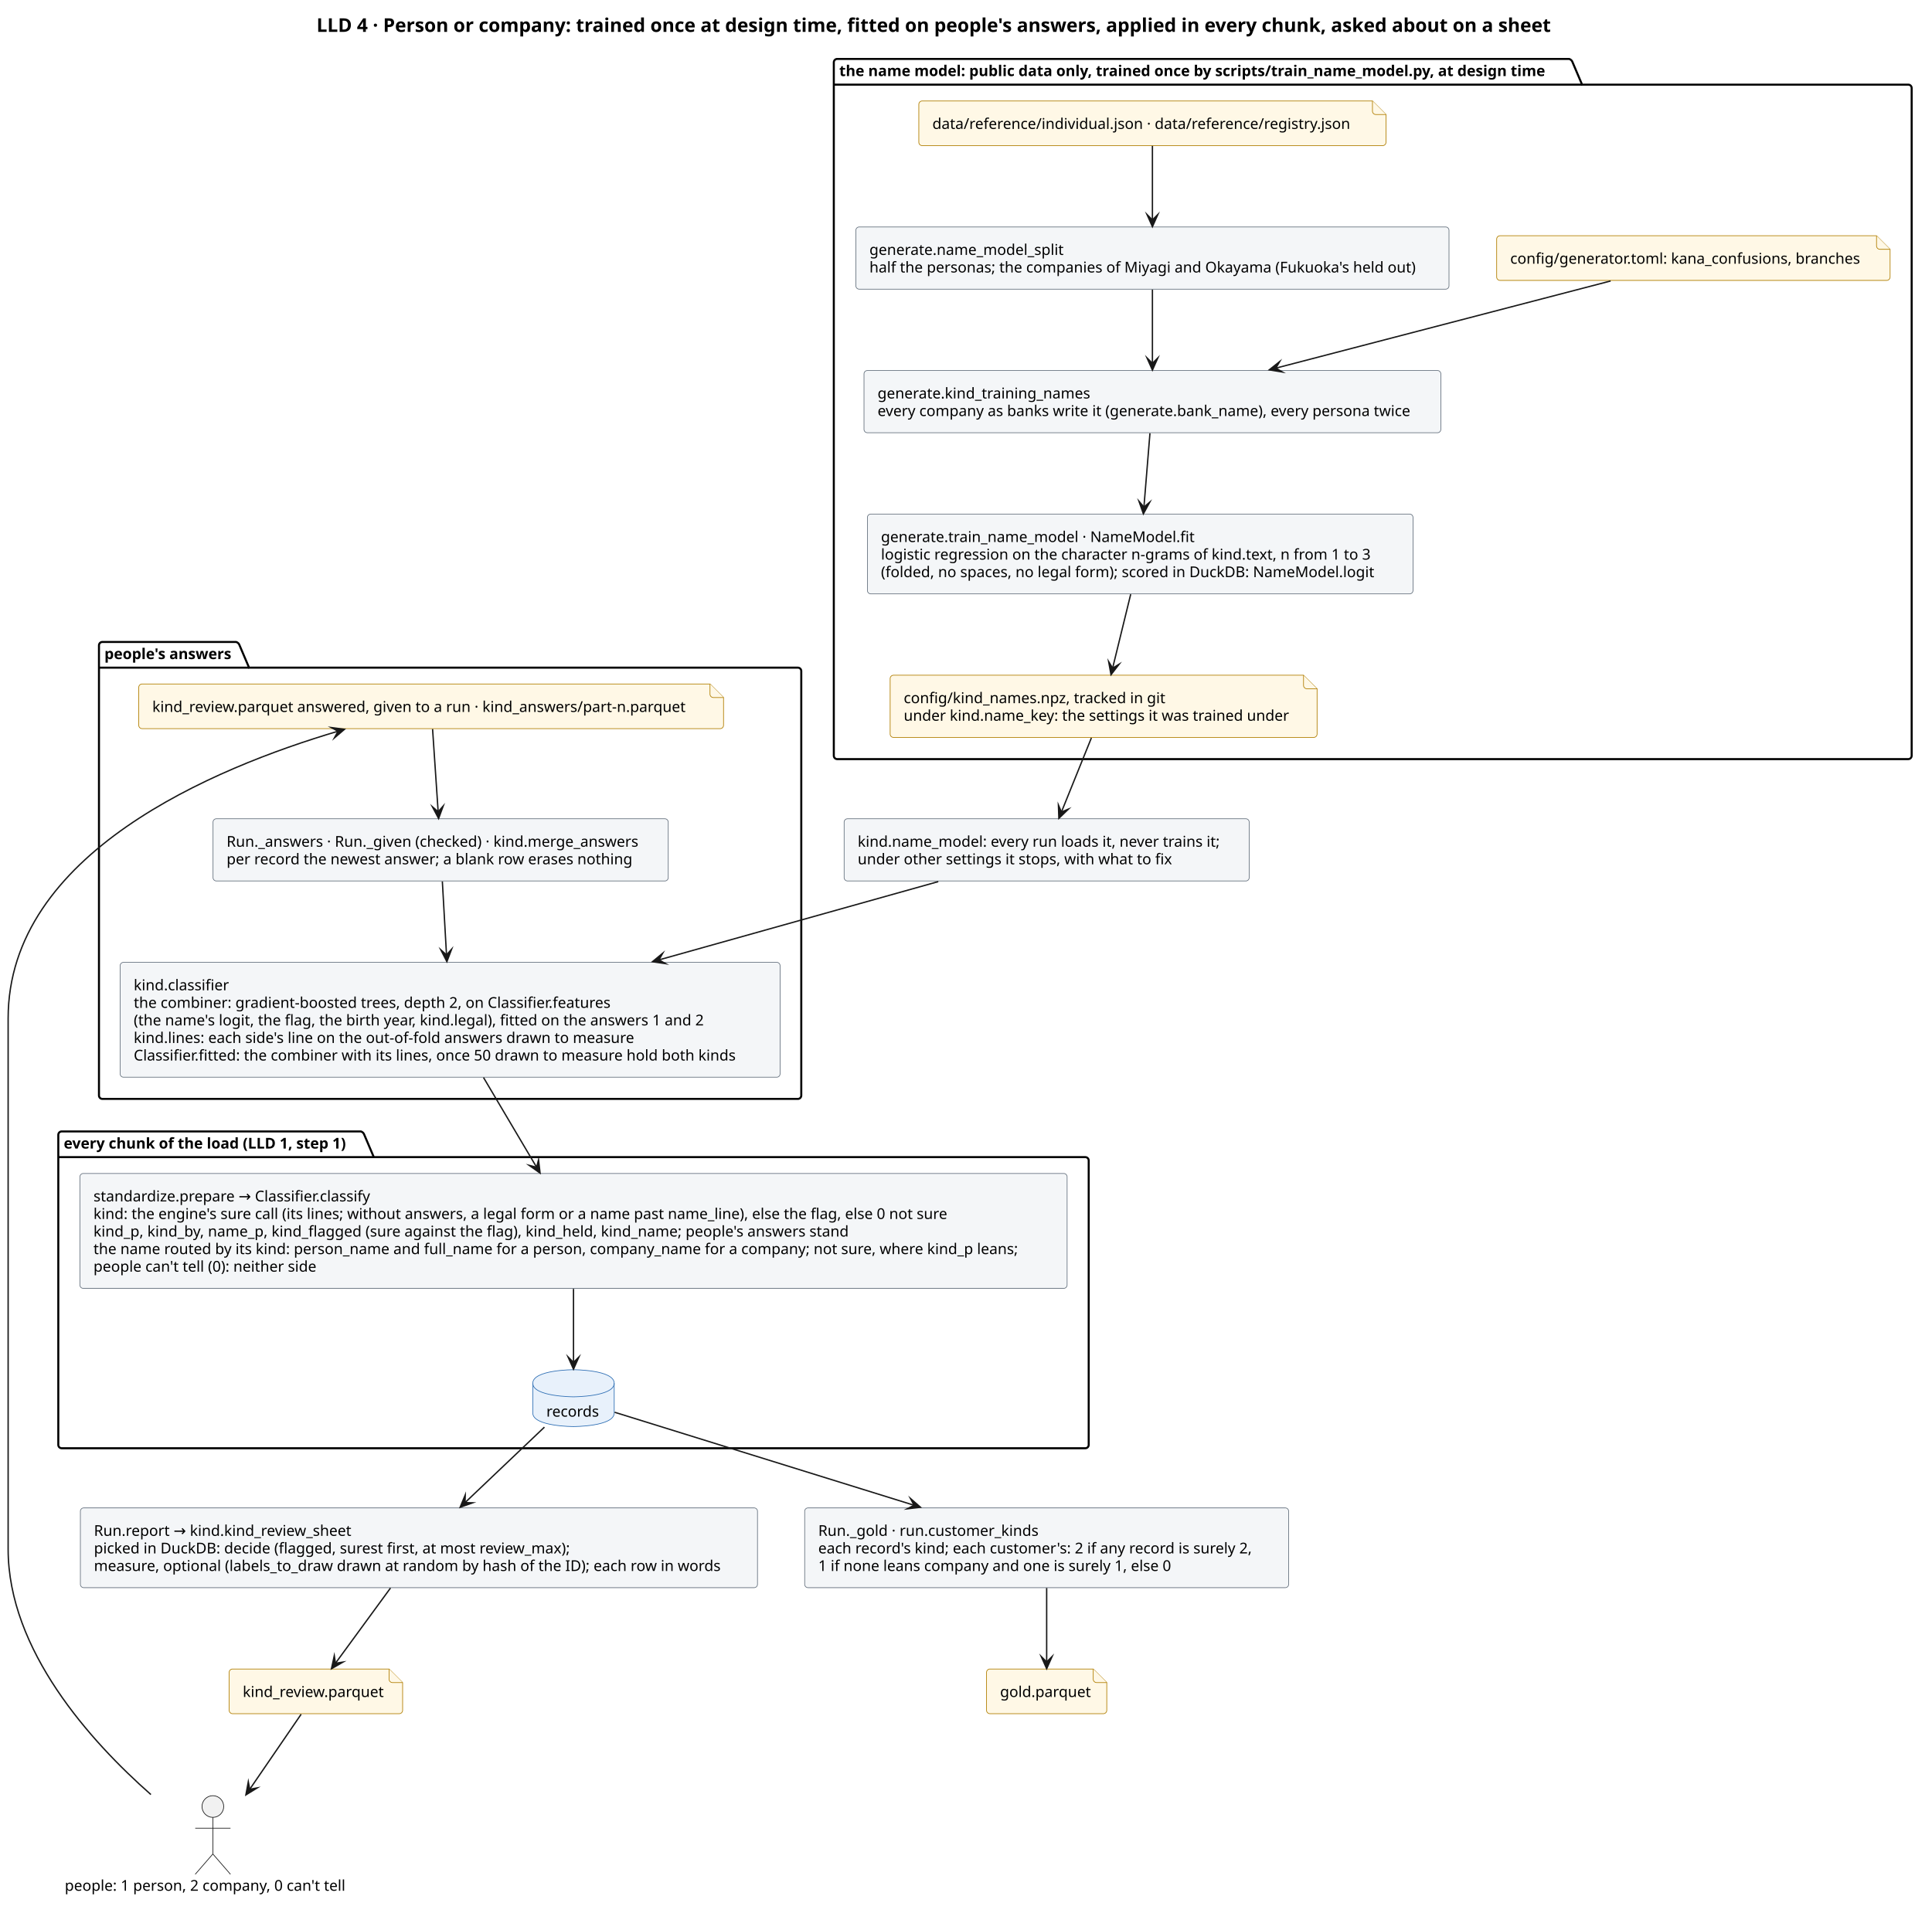
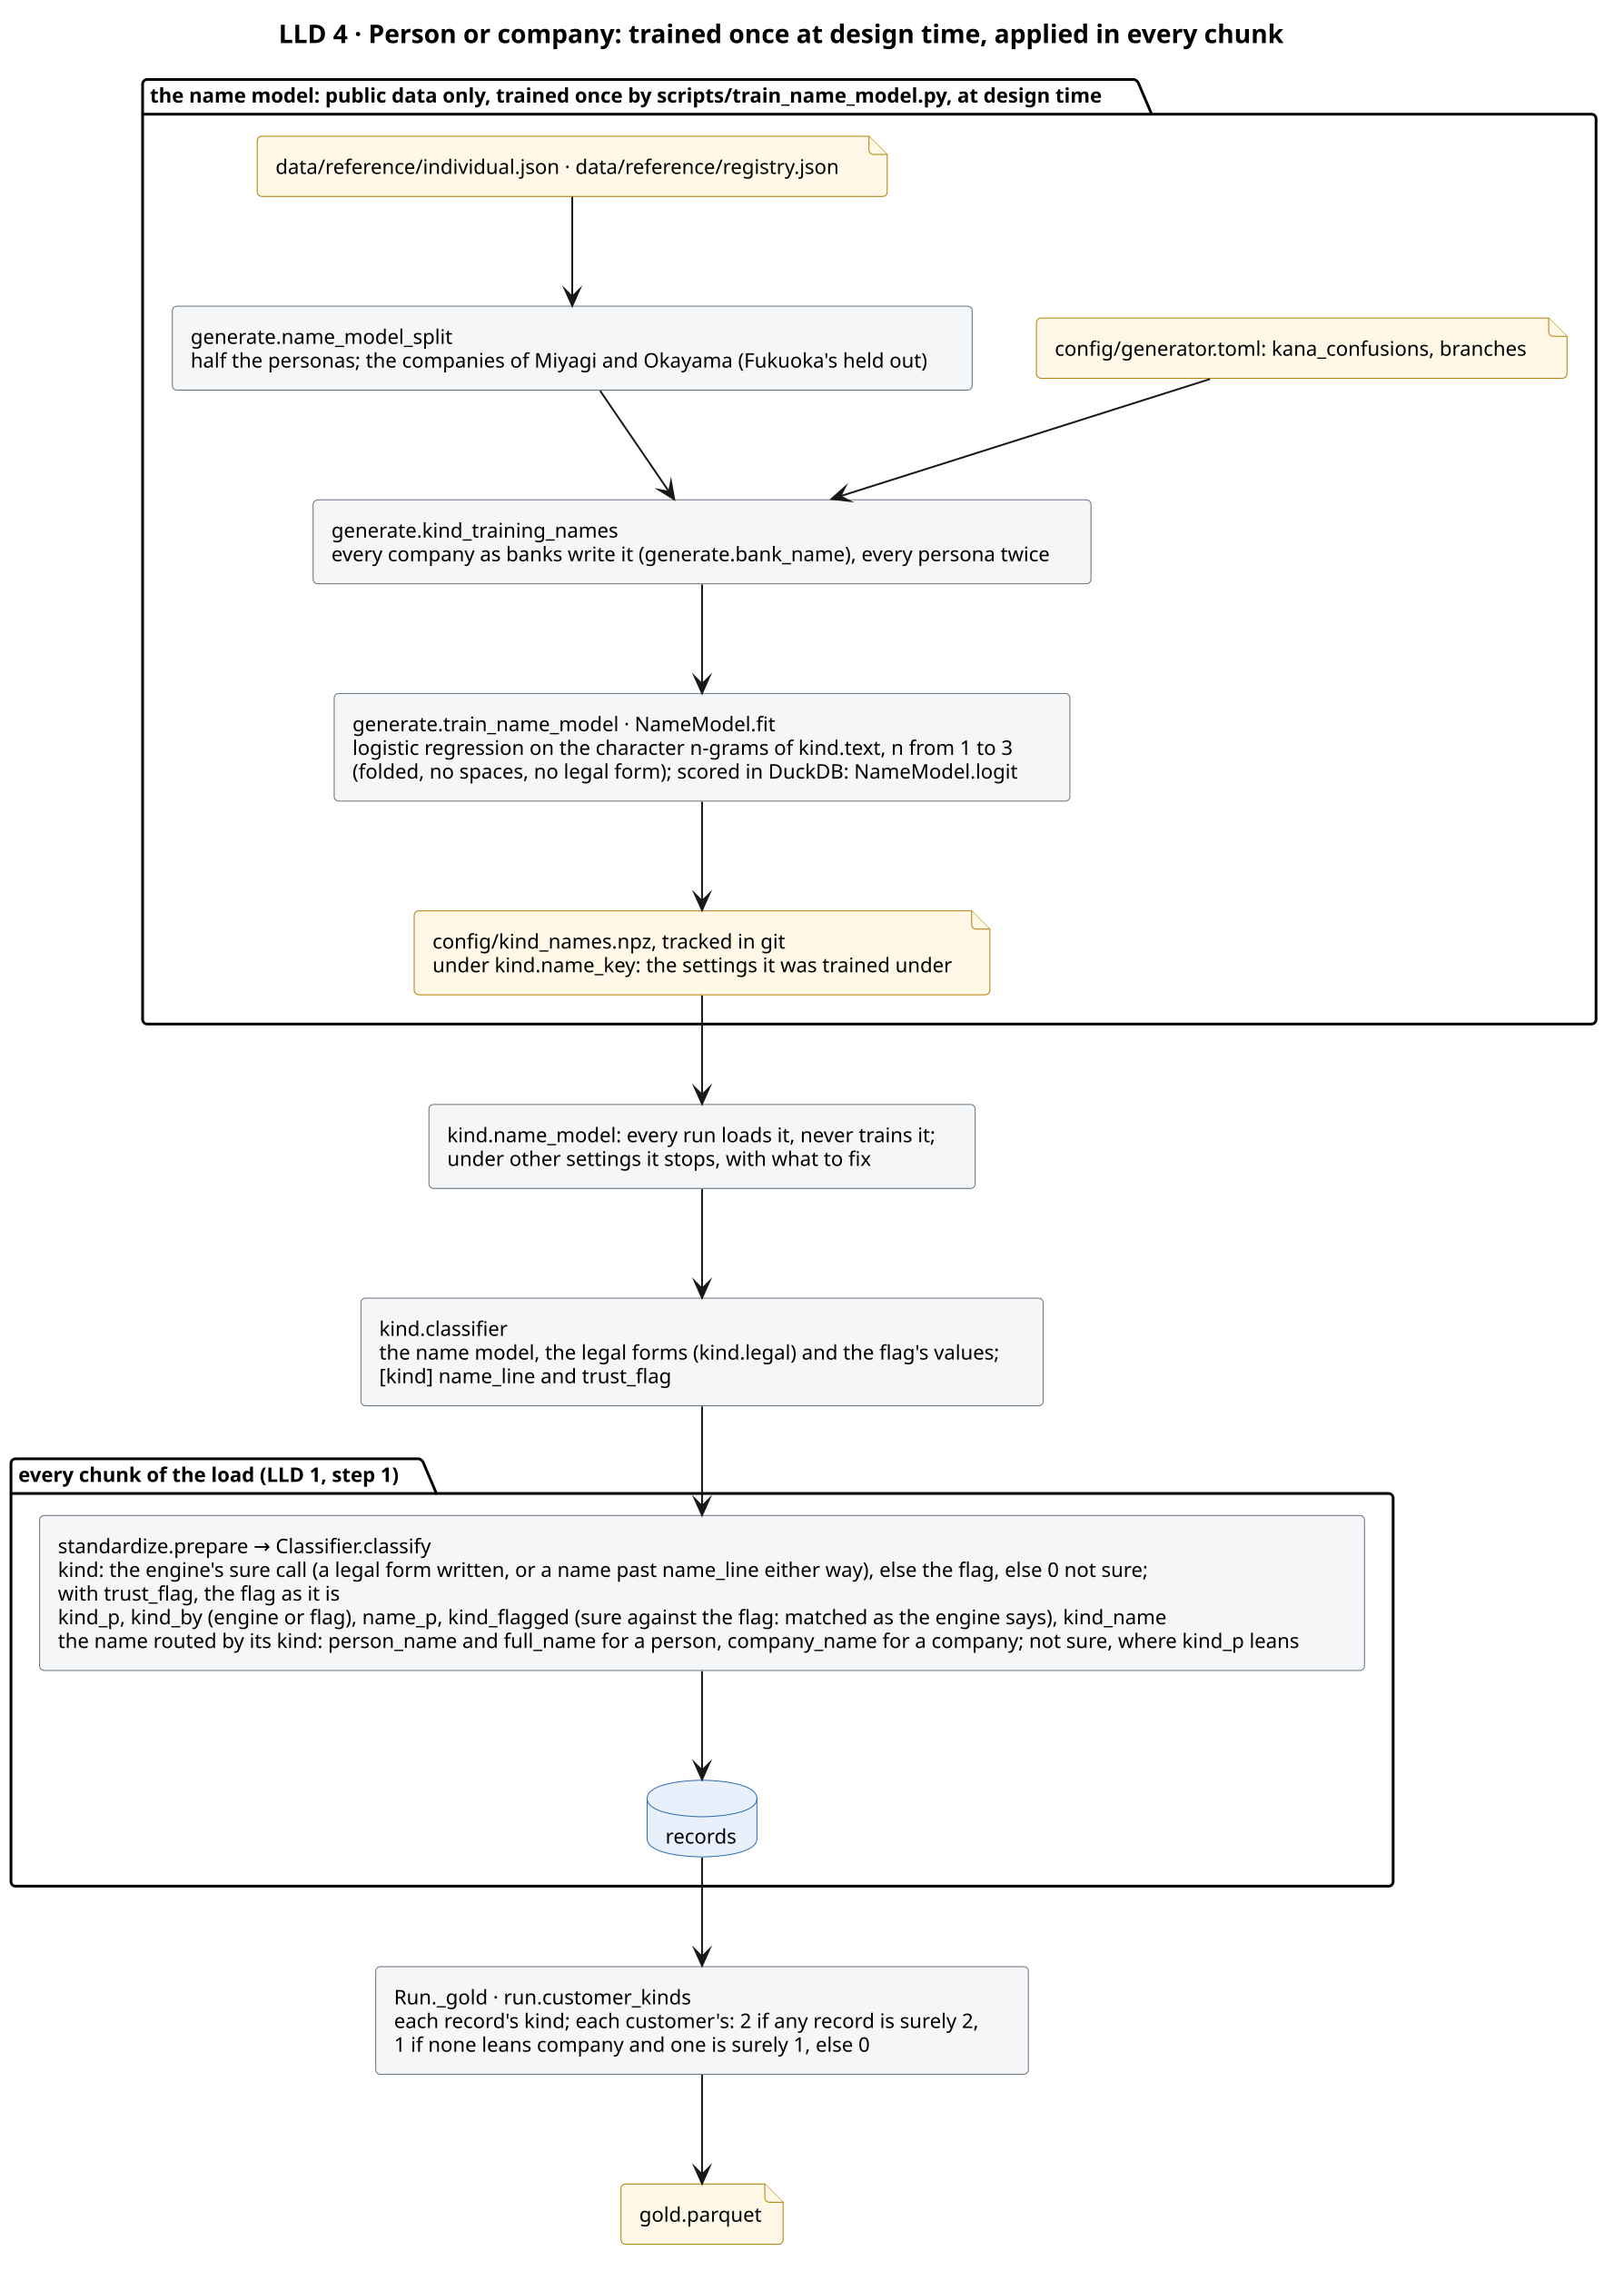
- <svg xmlns="http://www.w3.org/2000/svg" version="1.1" data-diagram-type="DESCRIPTION" style="width:1425px;height:1411px;background:#FFFFFF;" width="1425px" height="1411px" viewBox="0 0 1425 1411" zoomAndPan="magnify" preserveAspectRatio="none" contentStyleType="text/css">
+ <svg xmlns="http://www.w3.org/2000/svg" version="1.1" data-diagram-type="DESCRIPTION" style="width:888px;height:1242px;background:#FFFFFF;" width="888px" height="1242px" viewBox="0 0 888 1242" zoomAndPan="magnify" preserveAspectRatio="none" contentStyleType="text/css">
  <defs />
  <g font-family="sans-serif" lengthAdjust="spacing">
    <g class="title" data-source-line="1">
-       <text x="233.451" y="23.535" fill="#000" font-size="14" textLength="951.098" font-weight="700">LLD 4 · Person or company: trained once at design time, fitted on people's answers, applied in every chunk, asked about on a sheet</text>
+       <text x="152.379" y="23.535" fill="#000" font-size="14" textLength="576.242" font-weight="700">LLD 4 · Person or company: trained once at design time, applied in every chunk</text>
    </g>
    <g class="cluster" data-qualified-name="the name model. public data only. trained once by scripts.train_name_model.py. at design time" id="ent0001" data-source-line="16">
-       <path d="M617.5,43.488 L1157.409,43.488 A3.75,3.75 0 0 1 1159.909,45.988 L1166.909,62.443 L1407.5,62.443 A2.5,2.5 0 0 1 1410,64.943 L1410,557.538 A2.5,2.5 0 0 1 1407.5,560.038 L617.5,560.038 A2.5,2.5 0 0 1 615,557.538 L615,45.988 A2.5,2.5 0 0 1 617.5,43.488" style="stroke:#000;stroke-width:1.5;" fill="none" />
-       <line x1="615" y1="62.443" x2="1166.909" y2="62.443" style="stroke:#000;stroke-width:1.5;" />
-       <text x="619" y="56.123" fill="#000" font-size="11" textLength="538.909" font-weight="700">the name model: public data only, trained once by scripts/train_name_model.py, at design time</text>
+       <path d="M80.5,43.488 L620.409,43.488 A3.75,3.75 0 0 1 622.909,45.988 L629.909,62.443 L870.5,62.443 A2.5,2.5 0 0 1 873,64.943 L873,557.538 A2.5,2.5 0 0 1 870.5,560.038 L80.5,560.038 A2.5,2.5 0 0 1 78,557.538 L78,45.988 A2.5,2.5 0 0 1 80.5,43.488" style="stroke:#000;stroke-width:1.5;" fill="none" />
+       <line x1="78" y1="62.443" x2="629.909" y2="62.443" style="stroke:#000;stroke-width:1.5;" />
+       <text x="82" y="56.123" fill="#000" font-size="11" textLength="538.909" font-weight="700">the name model: public data only, trained once by scripts/train_name_model.py, at design time</text>
    </g>
-     <g class="cluster" data-qualified-name="people.s answers" id="ent0009" data-source-line="26">
-       <path d="M75.5,473.608 L174.2,473.608 A3.75,3.75 0 0 1 176.7,476.108 L183.7,492.563 L588.5,492.563 A2.5,2.5 0 0 1 591,495.063 L591,808.218 A2.5,2.5 0 0 1 588.5,810.718 L75.5,810.718 A2.5,2.5 0 0 1 73,808.218 L73,476.108 A2.5,2.5 0 0 1 75.5,473.608" style="stroke:#000;stroke-width:1.5;" fill="none" />
-       <line x1="73" y1="492.563" x2="183.7" y2="492.563" style="stroke:#000;stroke-width:1.5;" />
-       <text x="77" y="486.243" fill="#000" font-size="11" textLength="97.7" font-weight="700">people's answers</text>
-     </g>
-     <g class="cluster" data-qualified-name="every chunk of the load .LLD 1. step 1." id="ent0013" data-source-line="32">
-       <path d="M45.5,834.718 L266.205,834.718 A3.75,3.75 0 0 1 268.705,837.218 L275.705,853.673 L800.5,853.673 A2.5,2.5 0 0 1 803,856.173 L803,1065.948 A2.5,2.5 0 0 1 800.5,1068.448 L45.5,1068.448 A2.5,2.5 0 0 1 43,1065.948 L43,837.218 A2.5,2.5 0 0 1 45.5,834.718" style="stroke:#000;stroke-width:1.5;" fill="none" />
-       <line x1="43" y1="853.673" x2="275.705" y2="853.673" style="stroke:#000;stroke-width:1.5;" />
-       <text x="47" y="847.353" fill="#000" font-size="11" textLength="219.705" font-weight="700">every chunk of the load (LLD 1, step 1)</text>
+     <g class="cluster" data-qualified-name="every chunk of the load .LLD 1. step 1." id="ent0010" data-source-line="28">
+       <path d="M8.5,797.818 L229.205,797.818 A3.75,3.75 0 0 1 231.705,800.318 L238.705,816.773 L759.5,816.773 A2.5,2.5 0 0 1 762,819.273 L762,1029.048 A2.5,2.5 0 0 1 759.5,1031.548 L8.5,1031.548 A2.5,2.5 0 0 1 6,1029.048 L6,800.318 A2.5,2.5 0 0 1 8.5,797.818" style="stroke:#000;stroke-width:1.5;" fill="none" />
+       <line x1="6" y1="816.773" x2="238.705" y2="816.773" style="stroke:#000;stroke-width:1.5;" />
+       <text x="10" y="810.453" fill="#000" font-size="11" textLength="219.705" font-weight="700">every chunk of the load (LLD 1, step 1)</text>
    </g>
    <g class="entity" data-qualified-name="the name model. public data only. trained once by scripts.train_name_model.py. at design time.f_ref" id="ent0002" data-source-line="17">
-       <path d="M677.7,76.988 L677.7,104.943 A2.5,2.5 0 0 0 680.2,107.443 L1019.791,107.443 A2.5,2.5 0 0 0 1022.291,104.943 L1022.291,84.488 L1012.291,74.488 L680.2,74.488 A2.5,2.5 0 0 0 677.7,76.988" style="stroke:#B07D00;stroke-width:0.5;" fill="#FFF8E6" />
-       <path d="M1012.291,74.488 L1012.291,81.988 A2.5,2.5 0 0 0 1014.791,84.488 L1022.291,84.488" style="stroke:#B07D00;stroke-width:0.5;" fill="#FFF8E6" />
-       <text x="687.7" y="95.123" fill="#000" font-size="11" textLength="324.591">data/reference/individual.json · data/reference/registry.json</text>
+       <path d="M140.7,76.988 L140.7,104.943 A2.5,2.5 0 0 0 143.2,107.443 L482.791,107.443 A2.5,2.5 0 0 0 485.291,104.943 L485.291,84.488 L475.291,74.488 L143.2,74.488 A2.5,2.5 0 0 0 140.7,76.988" style="stroke:#B07D00;stroke-width:0.5;" fill="#FFF8E6" />
+       <path d="M475.291,74.488 L475.291,81.988 A2.5,2.5 0 0 0 477.791,84.488 L485.291,84.488" style="stroke:#B07D00;stroke-width:0.5;" fill="#FFF8E6" />
+       <text x="150.7" y="95.123" fill="#000" font-size="11" textLength="324.591">data/reference/individual.json · data/reference/registry.json</text>
    </g>
    <g class="entity" data-qualified-name="the name model. public data only. trained once by scripts.train_name_model.py. at design time.f_gen" id="ent0003" data-source-line="18">
-       <path d="M1103.91,176.418 L1103.91,204.373 A2.5,2.5 0 0 0 1106.41,206.873 L1391.587,206.873 A2.5,2.5 0 0 0 1394.087,204.373 L1394.087,183.918 L1384.087,173.918 L1106.41,173.918 A2.5,2.5 0 0 0 1103.91,176.418" style="stroke:#B07D00;stroke-width:0.5;" fill="#FFF8E6" />
-       <path d="M1384.087,173.918 L1384.087,181.418 A2.5,2.5 0 0 0 1386.587,183.918 L1394.087,183.918" style="stroke:#B07D00;stroke-width:0.5;" fill="#FFF8E6" />
-       <text x="1113.91" y="194.553" fill="#000" font-size="11" textLength="270.177">config/generator.toml: kana_confusions, branches</text>
+       <path d="M566.91,176.428 L566.91,204.383 A2.5,2.5 0 0 0 569.41,206.883 L854.587,206.883 A2.5,2.5 0 0 0 857.087,204.383 L857.087,183.928 L847.087,173.928 L569.41,173.928 A2.5,2.5 0 0 0 566.91,176.428" style="stroke:#B07D00;stroke-width:0.5;" fill="#FFF8E6" />
+       <path d="M847.087,173.928 L847.087,181.428 A2.5,2.5 0 0 0 849.587,183.928 L857.087,183.928" style="stroke:#B07D00;stroke-width:0.5;" fill="#FFF8E6" />
+       <text x="576.91" y="194.563" fill="#000" font-size="11" textLength="270.177">config/generator.toml: kana_confusions, branches</text>
    </g>
    <g class="entity" data-qualified-name="the name model. public data only. trained once by scripts.train_name_model.py. at design time.split" id="ent0004" data-source-line="19">
-       <rect x="631.26" y="167.438" width="437.49" height="45.91" fill="#F4F6F8" style="stroke:#65717E;stroke-width:0.5;" rx="2.5" ry="2.5" />
-       <text x="641.26" y="188.073" fill="#000" font-size="11" textLength="146.803">generate.name_model_split</text>
-       <text x="641.26" y="201.028" fill="#000" font-size="11" textLength="417.49">half the personas; the companies of Miyagi and Okayama (Fukuoka's held out)</text>
+       <rect x="94.26" y="167.448" width="437.49" height="45.91" fill="#F4F6F8" style="stroke:#65717E;stroke-width:0.5;" rx="2.5" ry="2.5" />
+       <text x="104.26" y="188.083" fill="#000" font-size="11" textLength="146.803">generate.name_model_split</text>
+       <text x="104.26" y="201.038" fill="#000" font-size="11" textLength="417.49">half the personas; the companies of Miyagi and Okayama (Fukuoka's held out)</text>
    </g>
    <g class="entity" data-qualified-name="the name model. public data only. trained once by scripts.train_name_model.py. at design time.names" id="ent0005" data-source-line="20">
-       <rect x="637.27" y="273.348" width="425.469" height="45.91" fill="#F4F6F8" style="stroke:#65717E;stroke-width:0.5;" rx="2.5" ry="2.5" />
-       <text x="647.27" y="293.983" fill="#000" font-size="11" textLength="161.068">generate.kind_training_names</text>
-       <text x="647.27" y="306.938" fill="#000" font-size="11" textLength="405.469">every company as banks write it (generate.bank_name), every persona twice</text>
+       <rect x="171.27" y="273.358" width="425.469" height="45.91" fill="#F4F6F8" style="stroke:#65717E;stroke-width:0.5;" rx="2.5" ry="2.5" />
+       <text x="181.27" y="293.993" fill="#000" font-size="11" textLength="161.068">generate.kind_training_names</text>
+       <text x="181.27" y="306.948" fill="#000" font-size="11" textLength="405.469">every company as banks write it (generate.bank_name), every persona twice</text>
    </g>
    <g class="entity" data-qualified-name="the name model. public data only. trained once by scripts.train_name_model.py. at design time.model" id="ent0006" data-source-line="21">
-       <rect x="639.79" y="379.258" width="402.422" height="58.865" fill="#F4F6F8" style="stroke:#65717E;stroke-width:0.5;" rx="2.5" ry="2.5" />
-       <text x="649.79" y="399.893" fill="#000" font-size="11" textLength="236.817">generate.train_name_model · NameModel.fit</text>
-       <text x="649.79" y="412.848" fill="#000" font-size="11" textLength="382.422">logistic regression on the character n-grams of kind.text, n from 1 to 3</text>
-       <text x="649.79" y="425.803" fill="#000" font-size="11" textLength="378.377">(folded, no spaces, no legal form); scored in DuckDB: NameModel.logit</text>
+       <rect x="182.79" y="379.268" width="402.422" height="58.865" fill="#F4F6F8" style="stroke:#65717E;stroke-width:0.5;" rx="2.5" ry="2.5" />
+       <text x="192.79" y="399.903" fill="#000" font-size="11" textLength="236.817">generate.train_name_model · NameModel.fit</text>
+       <text x="192.79" y="412.858" fill="#000" font-size="11" textLength="382.422">logistic regression on the character n-grams of kind.text, n from 1 to 3</text>
+       <text x="192.79" y="425.813" fill="#000" font-size="11" textLength="378.377">(folded, no spaces, no legal form); scored in DuckDB: NameModel.logit</text>
    </g>
    <g class="entity" data-qualified-name="the name model. public data only. trained once by scripts.train_name_model.py. at design time.f_cache" id="ent0007" data-source-line="22">
-       <path d="M656.55,500.628 L656.55,541.538 A2.5,2.5 0 0 0 659.05,544.038 L968.955,544.038 A2.5,2.5 0 0 0 971.455,541.538 L971.455,508.128 L961.455,498.128 L659.05,498.128 A2.5,2.5 0 0 0 656.55,500.628" style="stroke:#B07D00;stroke-width:0.5;" fill="#FFF8E6" />
-       <path d="M961.455,498.128 L961.455,505.628 A2.5,2.5 0 0 0 963.955,508.128 L971.455,508.128" style="stroke:#B07D00;stroke-width:0.5;" fill="#FFF8E6" />
-       <text x="666.55" y="518.763" fill="#000" font-size="11" textLength="204.257">config/kind_names.npz, tracked in git</text>
-       <text x="666.55" y="531.718" fill="#000" font-size="11" textLength="294.905">under kind.name_key: the settings it was trained under</text>
+       <path d="M226.55,500.628 L226.55,541.538 A2.5,2.5 0 0 0 229.05,544.038 L538.955,544.038 A2.5,2.5 0 0 0 541.455,541.538 L541.455,508.128 L531.455,498.128 L229.05,498.128 A2.5,2.5 0 0 0 226.55,500.628" style="stroke:#B07D00;stroke-width:0.5;" fill="#FFF8E6" />
+       <path d="M531.455,498.128 L531.455,505.628 A2.5,2.5 0 0 0 533.955,508.128 L541.455,508.128" style="stroke:#B07D00;stroke-width:0.5;" fill="#FFF8E6" />
+       <text x="236.55" y="518.763" fill="#000" font-size="11" textLength="204.257">config/kind_names.npz, tracked in git</text>
+       <text x="236.55" y="531.718" fill="#000" font-size="11" textLength="294.905">under kind.name_key: the settings it was trained under</text>
    </g>
-     <g class="entity" data-qualified-name="people.s answers.f_answers" id="ent0010" data-source-line="27">
-       <path d="M102.33,507.108 L102.33,535.063 A2.5,2.5 0 0 0 104.83,537.563 L531.17,537.563 A2.5,2.5 0 0 0 533.67,535.063 L533.67,514.608 L523.67,504.608 L104.83,504.608 A2.5,2.5 0 0 0 102.33,507.108" style="stroke:#B07D00;stroke-width:0.5;" fill="#FFF8E6" />
-       <path d="M523.67,504.608 L523.67,512.108 A2.5,2.5 0 0 0 526.17,514.608 L533.67,514.608" style="stroke:#B07D00;stroke-width:0.5;" fill="#FFF8E6" />
-       <text x="112.33" y="525.243" fill="#000" font-size="11" textLength="411.34">kind_review.parquet answered, given to a run · kind_answers/part-n.parquet</text>
+     <g class="entity" data-qualified-name="every chunk of the load .LLD 1. step 1..classify" id="ent0011" data-source-line="29">
+       <rect x="21.67" y="828.818" width="724.661" height="84.775" fill="#F4F6F8" style="stroke:#65717E;stroke-width:0.5;" rx="2.5" ry="2.5" />
+       <text x="31.67" y="849.453" fill="#000" font-size="11" textLength="216.949">standardize.prepare → Classifier.classify</text>
+       <text x="31.67" y="862.408" fill="#000" font-size="11" textLength="622.843">kind: the engine's sure call (a legal form written, or a name past name_line either way), else the flag, else 0 not sure;</text>
+       <text x="31.67" y="875.363" fill="#000" font-size="11" textLength="162.771">with trust_flag, the flag as it is</text>
+       <text x="31.67" y="888.318" fill="#000" font-size="11" textLength="633.617">kind_p, kind_by (engine or flag), name_p, kind_flagged (sure against the flag: matched as the engine says), kind_name</text>
+       <text x="31.67" y="901.273" fill="#000" font-size="11" textLength="704.661">the name routed by its kind: person_name and full_name for a person, company_name for a company; not sure, where kind_p leans</text>
    </g>
-     <g class="entity" data-qualified-name="people.s answers.merge" id="ent0011" data-source-line="28">
-       <rect x="157.12" y="604.038" width="335.756" height="45.91" fill="#F4F6F8" style="stroke:#65717E;stroke-width:0.5;" rx="2.5" ry="2.5" />
-       <text x="167.12" y="624.673" fill="#000" font-size="11" textLength="315.756">Run._answers · Run._given (checked) · kind.merge_answers</text>
-       <text x="167.12" y="637.628" fill="#000" font-size="11" textLength="309.445">per record the newest answer; a blank row erases nothing</text>
-     </g>
-     <g class="entity" data-qualified-name="people.s answers.fit" id="ent0012" data-source-line="29">
-       <rect x="88.62" y="709.948" width="486.753" height="84.775" fill="#F4F6F8" style="stroke:#65717E;stroke-width:0.5;" rx="2.5" ry="2.5" />
-       <text x="98.62" y="730.583" fill="#000" font-size="11" textLength="73.976">kind.classifier</text>
-       <text x="98.62" y="743.538" fill="#000" font-size="11" textLength="370.229">the combiner: gradient-boosted trees, depth 2, on Classifier.features</text>
-       <text x="98.62" y="756.493" fill="#000" font-size="11" textLength="442.535">(the name's logit, the flag, the birth year, kind.legal), fitted on the answers 1 and 2</text>
-       <text x="98.62" y="769.448" fill="#000" font-size="11" textLength="389.206">kind.lines: each side's line on the out-of-fold answers drawn to measure</text>
-       <text x="98.62" y="782.403" fill="#000" font-size="11" textLength="466.753">Classifier.fitted: the combiner with its lines, once 50 drawn to measure hold both kinds</text>
-     </g>
-     <g class="entity" data-qualified-name="every chunk of the load .LLD 1. step 1..classify" id="ent0014" data-source-line="33">
-       <rect x="58.93" y="865.718" width="728.141" height="84.775" fill="#F4F6F8" style="stroke:#65717E;stroke-width:0.5;" rx="2.5" ry="2.5" />
-       <text x="68.93" y="886.353" fill="#000" font-size="11" textLength="216.949">standardize.prepare → Classifier.classify</text>
-       <text x="68.93" y="899.308" fill="#000" font-size="11" textLength="659.146">kind: the engine's sure call (its lines; without answers, a legal form or a name past name_line), else the flag, else 0 not sure</text>
-       <text x="68.93" y="912.263" fill="#000" font-size="11" textLength="583.8">kind_p, kind_by, name_p, kind_flagged (sure against the flag), kind_held, kind_name; people's answers stand</text>
-       <text x="68.93" y="925.218" fill="#000" font-size="11" textLength="708.141">the name routed by its kind: person_name and full_name for a person, company_name for a company; not sure, where kind_p leans;</text>
-       <text x="68.93" y="938.173" fill="#000" font-size="11" textLength="172.348">people can't tell (0): neither side</text>
-     </g>
-     <g class="entity" data-qualified-name="every chunk of the load .LLD 1. step 1..records" id="ent0015" data-source-line="34">
-       <path d="M392.97,1020.498 C392.97,1010.498 422.996,1010.498 422.996,1010.498 C422.996,1010.498 453.022,1010.498 453.022,1020.498 L453.022,1042.453 C453.022,1052.453 422.996,1052.453 422.996,1052.453 C422.996,1052.453 392.97,1052.453 392.97,1042.453 L392.97,1020.498" style="stroke:#2C6DB3;stroke-width:0.5;" fill="#E8F1FB" />
-       <path d="M392.97,1020.498 C392.97,1030.498 422.996,1030.498 422.996,1030.498 C422.996,1030.498 453.022,1030.498 453.022,1020.498" style="stroke:#2C6DB3;stroke-width:0.5;" fill="none" />
-       <text x="402.97" y="1045.133" fill="#000" font-size="11" textLength="40.052">records</text>
+     <g class="entity" data-qualified-name="every chunk of the load .LLD 1. step 1..records" id="ent0012" data-source-line="30">
+       <path d="M353.97,983.588 C353.97,973.588 383.996,973.588 383.996,973.588 C383.996,973.588 414.022,973.588 414.022,983.588 L414.022,1005.543 C414.022,1015.543 383.996,1015.543 383.996,1015.543 C383.996,1015.543 353.97,1015.543 353.97,1005.543 L353.97,983.588" style="stroke:#2C6DB3;stroke-width:0.5;" fill="#E8F1FB" />
+       <path d="M353.97,983.588 C353.97,993.588 383.996,993.588 383.996,993.588 C383.996,993.588 414.022,993.588 414.022,983.588" style="stroke:#2C6DB3;stroke-width:0.5;" fill="none" />
+       <text x="363.97" y="1008.223" fill="#000" font-size="11" textLength="40.052">records</text>
    </g>
    <g class="entity" data-qualified-name="load" id="ent0008" data-source-line="24">
-       <rect x="622.62" y="604.038" width="298.765" height="45.91" fill="#F4F6F8" style="stroke:#65717E;stroke-width:0.5;" rx="2.5" ry="2.5" />
-       <text x="632.62" y="624.673" fill="#000" font-size="11" textLength="278.765">kind.name_model: every run loads it, never trains it;</text>
-       <text x="632.62" y="637.628" fill="#000" font-size="11" textLength="242.526">under other settings it stops, with what to fix</text>
+       <rect x="234.62" y="604.038" width="298.765" height="45.91" fill="#F4F6F8" style="stroke:#65717E;stroke-width:0.5;" rx="2.5" ry="2.5" />
+       <text x="244.62" y="624.673" fill="#000" font-size="11" textLength="278.765">kind.name_model: every run loads it, never trains it;</text>
+       <text x="244.62" y="637.628" fill="#000" font-size="11" textLength="242.526">under other settings it stops, with what to fix</text>
    </g>
-     <g class="entity" data-qualified-name="gold" id="ent0016" data-source-line="37">
-       <rect x="593.52" y="1112.448" width="356.956" height="58.865" fill="#F4F6F8" style="stroke:#65717E;stroke-width:0.5;" rx="2.5" ry="2.5" />
-       <text x="603.52" y="1133.083" fill="#000" font-size="11" textLength="169.689">Run._gold · run.customer_kinds</text>
-       <text x="603.52" y="1146.038" fill="#000" font-size="11" textLength="336.956">each record's kind; each customer's: 2 if any record is surely 2,</text>
-       <text x="603.52" y="1158.993" fill="#000" font-size="11" textLength="273.802">1 if none leans company and one is surely 1, else 0</text>
+     <g class="entity" data-qualified-name="fit" id="ent0009" data-source-line="26">
+       <rect x="197.42" y="709.948" width="373.166" height="58.865" fill="#F4F6F8" style="stroke:#65717E;stroke-width:0.5;" rx="2.5" ry="2.5" />
+       <text x="207.42" y="730.583" fill="#000" font-size="11" textLength="73.976">kind.classifier</text>
+       <text x="207.42" y="743.538" fill="#000" font-size="11" textLength="353.166">the name model, the legal forms (kind.legal) and the flag's values;</text>
+       <text x="207.42" y="756.493" fill="#000" font-size="11" textLength="165.714">[kind] name_line and trust_flag</text>
    </g>
-     <g class="entity" data-qualified-name="f_gold" id="ent0017" data-source-line="38">
-       <path d="M727.65,1233.818 L727.65,1261.773 A2.5,2.5 0 0 0 730.15,1264.273 L813.841,1264.273 A2.5,2.5 0 0 0 816.341,1261.773 L816.341,1241.318 L806.341,1231.318 L730.15,1231.318 A2.5,2.5 0 0 0 727.65,1233.818" style="stroke:#B07D00;stroke-width:0.5;" fill="#FFF8E6" />
-       <path d="M806.341,1231.318 L806.341,1238.818 A2.5,2.5 0 0 0 808.841,1241.318 L816.341,1241.318" style="stroke:#B07D00;stroke-width:0.5;" fill="#FFF8E6" />
-       <text x="737.65" y="1251.953" fill="#000" font-size="11" textLength="68.691">gold.parquet</text>
+     <g class="entity" data-qualified-name="gold" id="ent0013" data-source-line="33">
+       <rect x="205.52" y="1075.548" width="356.956" height="58.865" fill="#F4F6F8" style="stroke:#65717E;stroke-width:0.5;" rx="2.5" ry="2.5" />
+       <text x="215.52" y="1096.183" fill="#000" font-size="11" textLength="169.689">Run._gold · run.customer_kinds</text>
+       <text x="215.52" y="1109.138" fill="#000" font-size="11" textLength="336.956">each record's kind; each customer's: 2 if any record is surely 2,</text>
+       <text x="215.52" y="1122.093" fill="#000" font-size="11" textLength="273.802">1 if none leans company and one is surely 1, else 0</text>
    </g>
-     <g class="entity" data-qualified-name="sheet" id="ent0018" data-source-line="39">
-       <rect x="59.29" y="1112.448" width="499.424" height="58.865" fill="#F4F6F8" style="stroke:#65717E;stroke-width:0.5;" rx="2.5" ry="2.5" />
-       <text x="69.29" y="1133.083" fill="#000" font-size="11" textLength="199.085">Run.report → kind.kind_review_sheet</text>
-       <text x="69.29" y="1146.038" fill="#000" font-size="11" textLength="368.172">picked in DuckDB: decide (flagged, surest first, at most review_max);</text>
-       <text x="69.29" y="1158.993" fill="#000" font-size="11" textLength="479.424">measure, optional (labels_to_draw drawn at random by hash of the ID); each row in words</text>
+     <g class="entity" data-qualified-name="f_gold" id="ent0014" data-source-line="34">
+       <path d="M339.65,1196.908 L339.65,1224.863 A2.5,2.5 0 0 0 342.15,1227.363 L425.841,1227.363 A2.5,2.5 0 0 0 428.341,1224.863 L428.341,1204.408 L418.341,1194.408 L342.15,1194.408 A2.5,2.5 0 0 0 339.65,1196.908" style="stroke:#B07D00;stroke-width:0.5;" fill="#FFF8E6" />
+       <path d="M418.341,1194.408 L418.341,1201.908 A2.5,2.5 0 0 0 420.841,1204.408 L428.341,1204.408" style="stroke:#B07D00;stroke-width:0.5;" fill="#FFF8E6" />
+       <text x="349.65" y="1215.043" fill="#000" font-size="11" textLength="68.691">gold.parquet</text>
    </g>
-     <g class="entity" data-qualified-name="f_sheet" id="ent0019" data-source-line="40">
-       <path d="M169.03,1233.818 L169.03,1261.773 A2.5,2.5 0 0 0 171.53,1264.273 L294.468,1264.273 A2.5,2.5 0 0 0 296.968,1261.773 L296.968,1241.318 L286.968,1231.318 L171.53,1231.318 A2.5,2.5 0 0 0 169.03,1233.818" style="stroke:#B07D00;stroke-width:0.5;" fill="#FFF8E6" />
-       <path d="M286.968,1231.318 L286.968,1238.818 A2.5,2.5 0 0 0 289.468,1241.318 L296.968,1241.318" style="stroke:#B07D00;stroke-width:0.5;" fill="#FFF8E6" />
-       <text x="179.03" y="1251.953" fill="#000" font-size="11" textLength="107.938">kind_review.parquet</text>
+     <g class="link" data-entity-1="ent0002" data-entity-2="ent0004" id="lnk15" data-source-line="36" data-link-type="dependency">
+       <path d="M313,107.618 C313,123.758 313,144.068 313,162.248" style="stroke:#181818;stroke-width:1;" fill="none" id="f_ref-to-split" />
+       <polygon points="313,167.248,317,158.248,313,162.248,309,158.248,313,167.248" fill="#181818" style="stroke:#181818;stroke-width:1;stroke-linejoin:miter;stroke-miterlimit:10;" />
    </g>
-     <g class="entity" data-qualified-name="people" id="ent0020" data-source-line="41">
-       <ellipse cx="156.999" cy="1332.768" rx="8" ry="8" fill="#F1F1F1" style="stroke:#181818;stroke-width:0.5;" />
-       <path d="M156.999,1340.768 L156.999,1367.768 M143.999,1348.768 L169.999,1348.768 M156.999,1367.768 L143.999,1382.768 M156.999,1367.768 L169.999,1382.768" style="stroke:#181818;stroke-width:0.5;" fill="none" />
-       <text x="47.77" y="1394.903" fill="#000" font-size="11" textLength="218.458">people: 1 person, 2 company, 0 can't tell</text>
+     <g class="link" data-entity-1="ent0004" data-entity-2="ent0005" id="lnk16" data-source-line="37" data-link-type="dependency">
+       <path d="M328.23,213.688 C340.21,231.228 353.999,251.41 365.969,268.93" style="stroke:#181818;stroke-width:1;" fill="none" id="split-to-names" />
+       <polygon points="368.79,273.058,367.016,263.371,365.969,268.93,360.41,267.884,368.79,273.058" fill="#181818" style="stroke:#181818;stroke-width:1;stroke-linejoin:miter;stroke-miterlimit:10;" />
    </g>
-     <g class="link" data-entity-1="ent0002" data-entity-2="ent0004" id="lnk21" data-source-line="43" data-link-type="dependency">
-       <path d="M850,107.618 C850,123.758 850,144.058 850,162.248" style="stroke:#181818;stroke-width:1;" fill="none" id="f_ref-to-split" />
-       <polygon points="850,167.248,854,158.248,850,162.248,846,158.248,850,167.248" fill="#181818" style="stroke:#181818;stroke-width:1;stroke-linejoin:miter;stroke-miterlimit:10;" />
+     <g class="link" data-entity-1="ent0003" data-entity-2="ent0005" id="lnk17" data-source-line="38" data-link-type="dependency">
+       <path d="M661.83,207.298 C606.55,224.808 522.006,251.588 459.616,271.358" style="stroke:#181818;stroke-width:1;" fill="none" id="f_gen-to-names" />
+       <polygon points="454.85,272.868,464.638,273.963,459.616,271.358,462.221,266.336,454.85,272.868" fill="#181818" style="stroke:#181818;stroke-width:1;stroke-linejoin:miter;stroke-miterlimit:10;" />
    </g>
-     <g class="link" data-entity-1="ent0004" data-entity-2="ent0005" id="lnk22" data-source-line="44" data-link-type="dependency">
-       <path d="M850,213.688 C850,231.218 850,250.528 850,268.048" style="stroke:#181818;stroke-width:1;" fill="none" id="split-to-names" />
-       <polygon points="850,273.048,854,264.048,850,268.048,846,264.048,850,273.048" fill="#181818" style="stroke:#181818;stroke-width:1;stroke-linejoin:miter;stroke-miterlimit:10;" />
+     <g class="link" data-entity-1="ent0005" data-entity-2="ent0006" id="lnk18" data-source-line="39" data-link-type="dependency">
+       <path d="M384,319.648 C384,336.788 384,355.568 384,374.088" style="stroke:#181818;stroke-width:1;" fill="none" id="names-to-model" />
+       <polygon points="384,379.088,388,370.088,384,374.088,380,370.088,384,379.088" fill="#181818" style="stroke:#181818;stroke-width:1;stroke-linejoin:miter;stroke-miterlimit:10;" />
    </g>
-     <g class="link" data-entity-1="ent0003" data-entity-2="ent0005" id="lnk23" data-source-line="45" data-link-type="dependency">
-       <path d="M1187.97,207.288 C1120.73,224.798 1016.919,251.839 941.019,271.599" style="stroke:#181818;stroke-width:1;" fill="none" id="f_gen-to-names" />
-       <polygon points="936.18,272.858,945.897,274.462,941.019,271.599,943.882,266.72,936.18,272.858" fill="#181818" style="stroke:#181818;stroke-width:1;stroke-linejoin:miter;stroke-miterlimit:10;" />
+     <g class="link" data-entity-1="ent0006" data-entity-2="ent0007" id="lnk19" data-source-line="40" data-link-type="dependency">
+       <path d="M384,438.418 C384,456.938 384,475.678 384,492.788" style="stroke:#181818;stroke-width:1;" fill="none" id="model-to-f_cache" />
+       <polygon points="384,497.788,388,488.788,384,492.788,380,488.788,384,497.788" fill="#181818" style="stroke:#181818;stroke-width:1;stroke-linejoin:miter;stroke-miterlimit:10;" />
    </g>
-     <g class="link" data-entity-1="ent0005" data-entity-2="ent0006" id="lnk24" data-source-line="46" data-link-type="dependency">
-       <path d="M848.18,319.648 C846.78,336.778 845.246,355.575 843.736,374.105" style="stroke:#181818;stroke-width:1;" fill="none" id="names-to-model" />
-       <polygon points="843.33,379.088,848.048,370.443,843.736,374.105,840.074,369.793,843.33,379.088" fill="#181818" style="stroke:#181818;stroke-width:1;stroke-linejoin:miter;stroke-miterlimit:10;" />
+     <g class="link" data-entity-1="ent0007" data-entity-2="ent0008" id="lnk20" data-source-line="41" data-link-type="dependency">
+       <path d="M384,544.378 C384,561.908 384,581.218 384,598.738" style="stroke:#181818;stroke-width:1;" fill="none" id="f_cache-to-load" />
+       <polygon points="384,603.738,388,594.738,384,598.738,380,594.738,384,603.738" fill="#181818" style="stroke:#181818;stroke-width:1;stroke-linejoin:miter;stroke-miterlimit:10;" />
    </g>
-     <g class="link" data-entity-1="ent0006" data-entity-2="ent0007" id="lnk25" data-source-line="47" data-link-type="dependency">
-       <path d="M833.98,438.408 C829.45,456.938 824.83,475.822 820.64,492.922" style="stroke:#181818;stroke-width:1;" fill="none" id="model-to-f_cache" />
-       <polygon points="819.45,497.778,825.477,489.989,820.64,492.922,817.707,488.085,819.45,497.778" fill="#181818" style="stroke:#181818;stroke-width:1;stroke-linejoin:miter;stroke-miterlimit:10;" />
+     <g class="link" data-entity-1="ent0008" data-entity-2="ent0009" id="lnk21" data-source-line="42" data-link-type="dependency">
+       <path d="M384,650.338 C384,667.468 384,686.248 384,704.778" style="stroke:#181818;stroke-width:1;" fill="none" id="load-to-fit" />
+       <polygon points="384,709.778,388,700.778,384,704.778,380,700.778,384,709.778" fill="#181818" style="stroke:#181818;stroke-width:1;stroke-linejoin:miter;stroke-miterlimit:10;" />
    </g>
-     <g class="link" data-entity-1="ent0007" data-entity-2="ent0008" id="lnk26" data-source-line="48" data-link-type="dependency">
-       <path d="M804.99,544.368 C797.9,561.908 789.953,581.582 782.873,599.102" style="stroke:#181818;stroke-width:1;" fill="none" id="f_cache-to-load" />
-       <polygon points="781,603.738,788.081,596.893,782.873,599.102,780.663,593.895,781,603.738" fill="#181818" style="stroke:#181818;stroke-width:1;stroke-linejoin:miter;stroke-miterlimit:10;" />
+     <g class="link" data-entity-1="ent0009" data-entity-2="ent0011" id="lnk22" data-source-line="43" data-link-type="dependency">
+       <path d="M384,769.198 C384,786.678 384,804.278 384,823.668" style="stroke:#181818;stroke-width:1;" fill="none" id="fit-to-classify" />
+       <polygon points="384,828.668,388,819.668,384,823.668,380,819.668,384,828.668" fill="#181818" style="stroke:#181818;stroke-width:1;stroke-linejoin:miter;stroke-miterlimit:10;" />
    </g>
-     <g class="link" data-entity-1="ent0008" data-entity-2="ent0012" id="lnk27" data-source-line="49" data-link-type="dependency">
-       <path d="M692.06,650.398 C633.34,666.858 556.654,688.358 486.034,708.158" style="stroke:#181818;stroke-width:1;" fill="none" id="load-to-fit" />
-       <polygon points="481.22,709.508,490.966,710.93,486.034,708.158,488.806,703.227,481.22,709.508" fill="#181818" style="stroke:#181818;stroke-width:1;stroke-linejoin:miter;stroke-miterlimit:10;" />
+     <g class="link" data-entity-1="ent0011" data-entity-2="ent0012" id="lnk23" data-source-line="44" data-link-type="dependency">
+       <path d="M384,913.968 C384,933.998 384,952.068 384,968.198" style="stroke:#181818;stroke-width:1;" fill="none" id="classify-to-records" />
+       <polygon points="384,973.198,388,964.198,384,968.198,380,964.198,384,973.198" fill="#181818" style="stroke:#181818;stroke-width:1;stroke-linejoin:miter;stroke-miterlimit:10;" />
    </g>
-     <g class="link" data-entity-1="ent0010" data-entity-2="ent0011" id="lnk28" data-source-line="50" data-link-type="dependency">
-       <path d="M319.06,537.868 C320.25,555.468 321.845,579.07 323.175,598.89" style="stroke:#181818;stroke-width:1;" fill="none" id="f_answers-to-merge" />
-       <polygon points="323.51,603.878,326.898,594.631,323.175,598.89,318.916,595.166,323.51,603.878" fill="#181818" style="stroke:#181818;stroke-width:1;stroke-linejoin:miter;stroke-miterlimit:10;" />
+     <g class="link" data-entity-1="ent0012" data-entity-2="ent0013" id="lnk24" data-source-line="45" data-link-type="dependency">
+       <path d="M384,1015.958 C384,1032.648 384,1051.448 384,1070.088" style="stroke:#181818;stroke-width:1;" fill="none" id="records-to-gold" />
+       <polygon points="384,1075.088,388,1066.088,384,1070.088,380,1066.088,384,1075.088" fill="#181818" style="stroke:#181818;stroke-width:1;stroke-linejoin:miter;stroke-miterlimit:10;" />
    </g>
-     <g class="link" data-entity-1="ent0011" data-entity-2="ent0012" id="lnk29" data-source-line="51" data-link-type="dependency">
-       <path d="M326.27,650.328 C327.2,666.778 328.218,684.656 329.338,704.466" style="stroke:#181818;stroke-width:1;" fill="none" id="merge-to-fit" />
-       <polygon points="329.62,709.458,333.106,700.247,329.338,704.466,325.118,700.698,329.62,709.458" fill="#181818" style="stroke:#181818;stroke-width:1;stroke-linejoin:miter;stroke-miterlimit:10;" />
-     </g>
-     <g class="link" data-entity-1="ent0012" data-entity-2="ent0014" id="lnk30" data-source-line="52" data-link-type="dependency">
-       <path d="M356.63,794.948 C369.57,816.828 382.853,839.275 395.803,861.155" style="stroke:#181818;stroke-width:1;" fill="none" id="fit-to-classify" />
-       <polygon points="398.35,865.458,397.208,855.676,395.803,861.155,390.324,859.751,398.35,865.458" fill="#181818" style="stroke:#181818;stroke-width:1;stroke-linejoin:miter;stroke-miterlimit:10;" />
-     </g>
-     <g class="link" data-entity-1="ent0014" data-entity-2="ent0015" id="lnk31" data-source-line="53" data-link-type="dependency">
-       <path d="M423,950.878 C423,970.898 423,988.968 423,1005.108" style="stroke:#181818;stroke-width:1;" fill="none" id="classify-to-records" />
-       <polygon points="423,1010.108,427,1001.108,423,1005.108,419,1001.108,423,1010.108" fill="#181818" style="stroke:#181818;stroke-width:1;stroke-linejoin:miter;stroke-miterlimit:10;" />
-     </g>
-     <g class="link" data-entity-1="ent0015" data-entity-2="ent0016" id="lnk32" data-source-line="54" data-link-type="dependency">
-       <path d="M453.36,1041.908 C503.11,1057.358 599.185,1087.205 674.165,1110.495" style="stroke:#181818;stroke-width:1;" fill="none" id="records-to-gold" />
-       <polygon points="678.94,1111.978,671.532,1105.489,674.165,1110.495,669.159,1113.129,678.94,1111.978" fill="#181818" style="stroke:#181818;stroke-width:1;stroke-linejoin:miter;stroke-miterlimit:10;" />
-     </g>
-     <g class="link" data-entity-1="ent0016" data-entity-2="ent0017" id="lnk33" data-source-line="55" data-link-type="dependency">
-       <path d="M772,1171.558 C772,1190.778 772,1210.358 772,1226.098" style="stroke:#181818;stroke-width:1;" fill="none" id="gold-to-f_gold" />
-       <polygon points="772,1231.098,776,1222.098,772,1226.098,768,1222.098,772,1231.098" fill="#181818" style="stroke:#181818;stroke-width:1;stroke-linejoin:miter;stroke-miterlimit:10;" />
-     </g>
-     <g class="link" data-entity-1="ent0015" data-entity-2="ent0018" id="lnk34" data-source-line="56" data-link-type="dependency">
-       <path d="M401.56,1052.868 C384.01,1069.548 362.613,1089.903 343.003,1108.553" style="stroke:#181818;stroke-width:1;" fill="none" id="records-to-sheet" />
-       <polygon points="339.38,1111.998,348.658,1108.694,343.003,1108.553,343.145,1102.897,339.38,1111.998" fill="#181818" style="stroke:#181818;stroke-width:1;stroke-linejoin:miter;stroke-miterlimit:10;" />
-     </g>
-     <g class="link" data-entity-1="ent0018" data-entity-2="ent0019" id="lnk35" data-source-line="57" data-link-type="dependency">
-       <path d="M288.03,1171.558 C273.97,1190.778 258.941,1211.322 247.431,1227.062" style="stroke:#181818;stroke-width:1;" fill="none" id="sheet-to-f_sheet" />
-       <polygon points="244.48,1231.098,253.021,1226.195,247.431,1227.062,246.564,1221.472,244.48,1231.098" fill="#181818" style="stroke:#181818;stroke-width:1;stroke-linejoin:miter;stroke-miterlimit:10;" />
-     </g>
-     <g class="link" data-entity-1="ent0019" data-entity-2="ent0020" id="lnk36" data-source-line="58" data-link-type="dependency">
-       <path d="M222.11,1264.688 C211.52,1280.148 197.895,1300.043 184.185,1320.063" style="stroke:#181818;stroke-width:1;" fill="none" id="f_sheet-to-people" />
-       <polygon points="181.36,1324.188,189.746,1319.023,184.185,1320.063,183.145,1314.503,181.36,1324.188" fill="#181818" style="stroke:#181818;stroke-width:1;stroke-linejoin:miter;stroke-miterlimit:10;" />
-     </g>
-     <g class="link" data-entity-1="ent0020" data-entity-2="ent0010" id="lnk37" data-source-line="59" data-link-type="dependency">
-       <path d="M111.29,1323.928 C66.84,1284.728 6,1217.438 6,1142.888 C6,751.338 6,751.338 6,751.338 C6,629.338 158.036,566.509 249.316,539.449" style="stroke:#181818;stroke-width:1;" fill="none" id="people-to-f_answers" />
-       <polygon points="254.11,538.028,244.344,536.751,249.316,539.449,246.618,544.421,254.11,538.028" fill="#181818" style="stroke:#181818;stroke-width:1;stroke-linejoin:miter;stroke-miterlimit:10;" />
+     <g class="link" data-entity-1="ent0013" data-entity-2="ent0014" id="lnk25" data-source-line="46" data-link-type="dependency">
+       <path d="M384,1134.648 C384,1153.868 384,1173.458 384,1189.198" style="stroke:#181818;stroke-width:1;" fill="none" id="gold-to-f_gold" />
+       <polygon points="384,1194.198,388,1185.198,384,1189.198,380,1185.198,384,1194.198" fill="#181818" style="stroke:#181818;stroke-width:1;stroke-linejoin:miter;stroke-miterlimit:10;" />
    </g>
  </g>
</svg>
